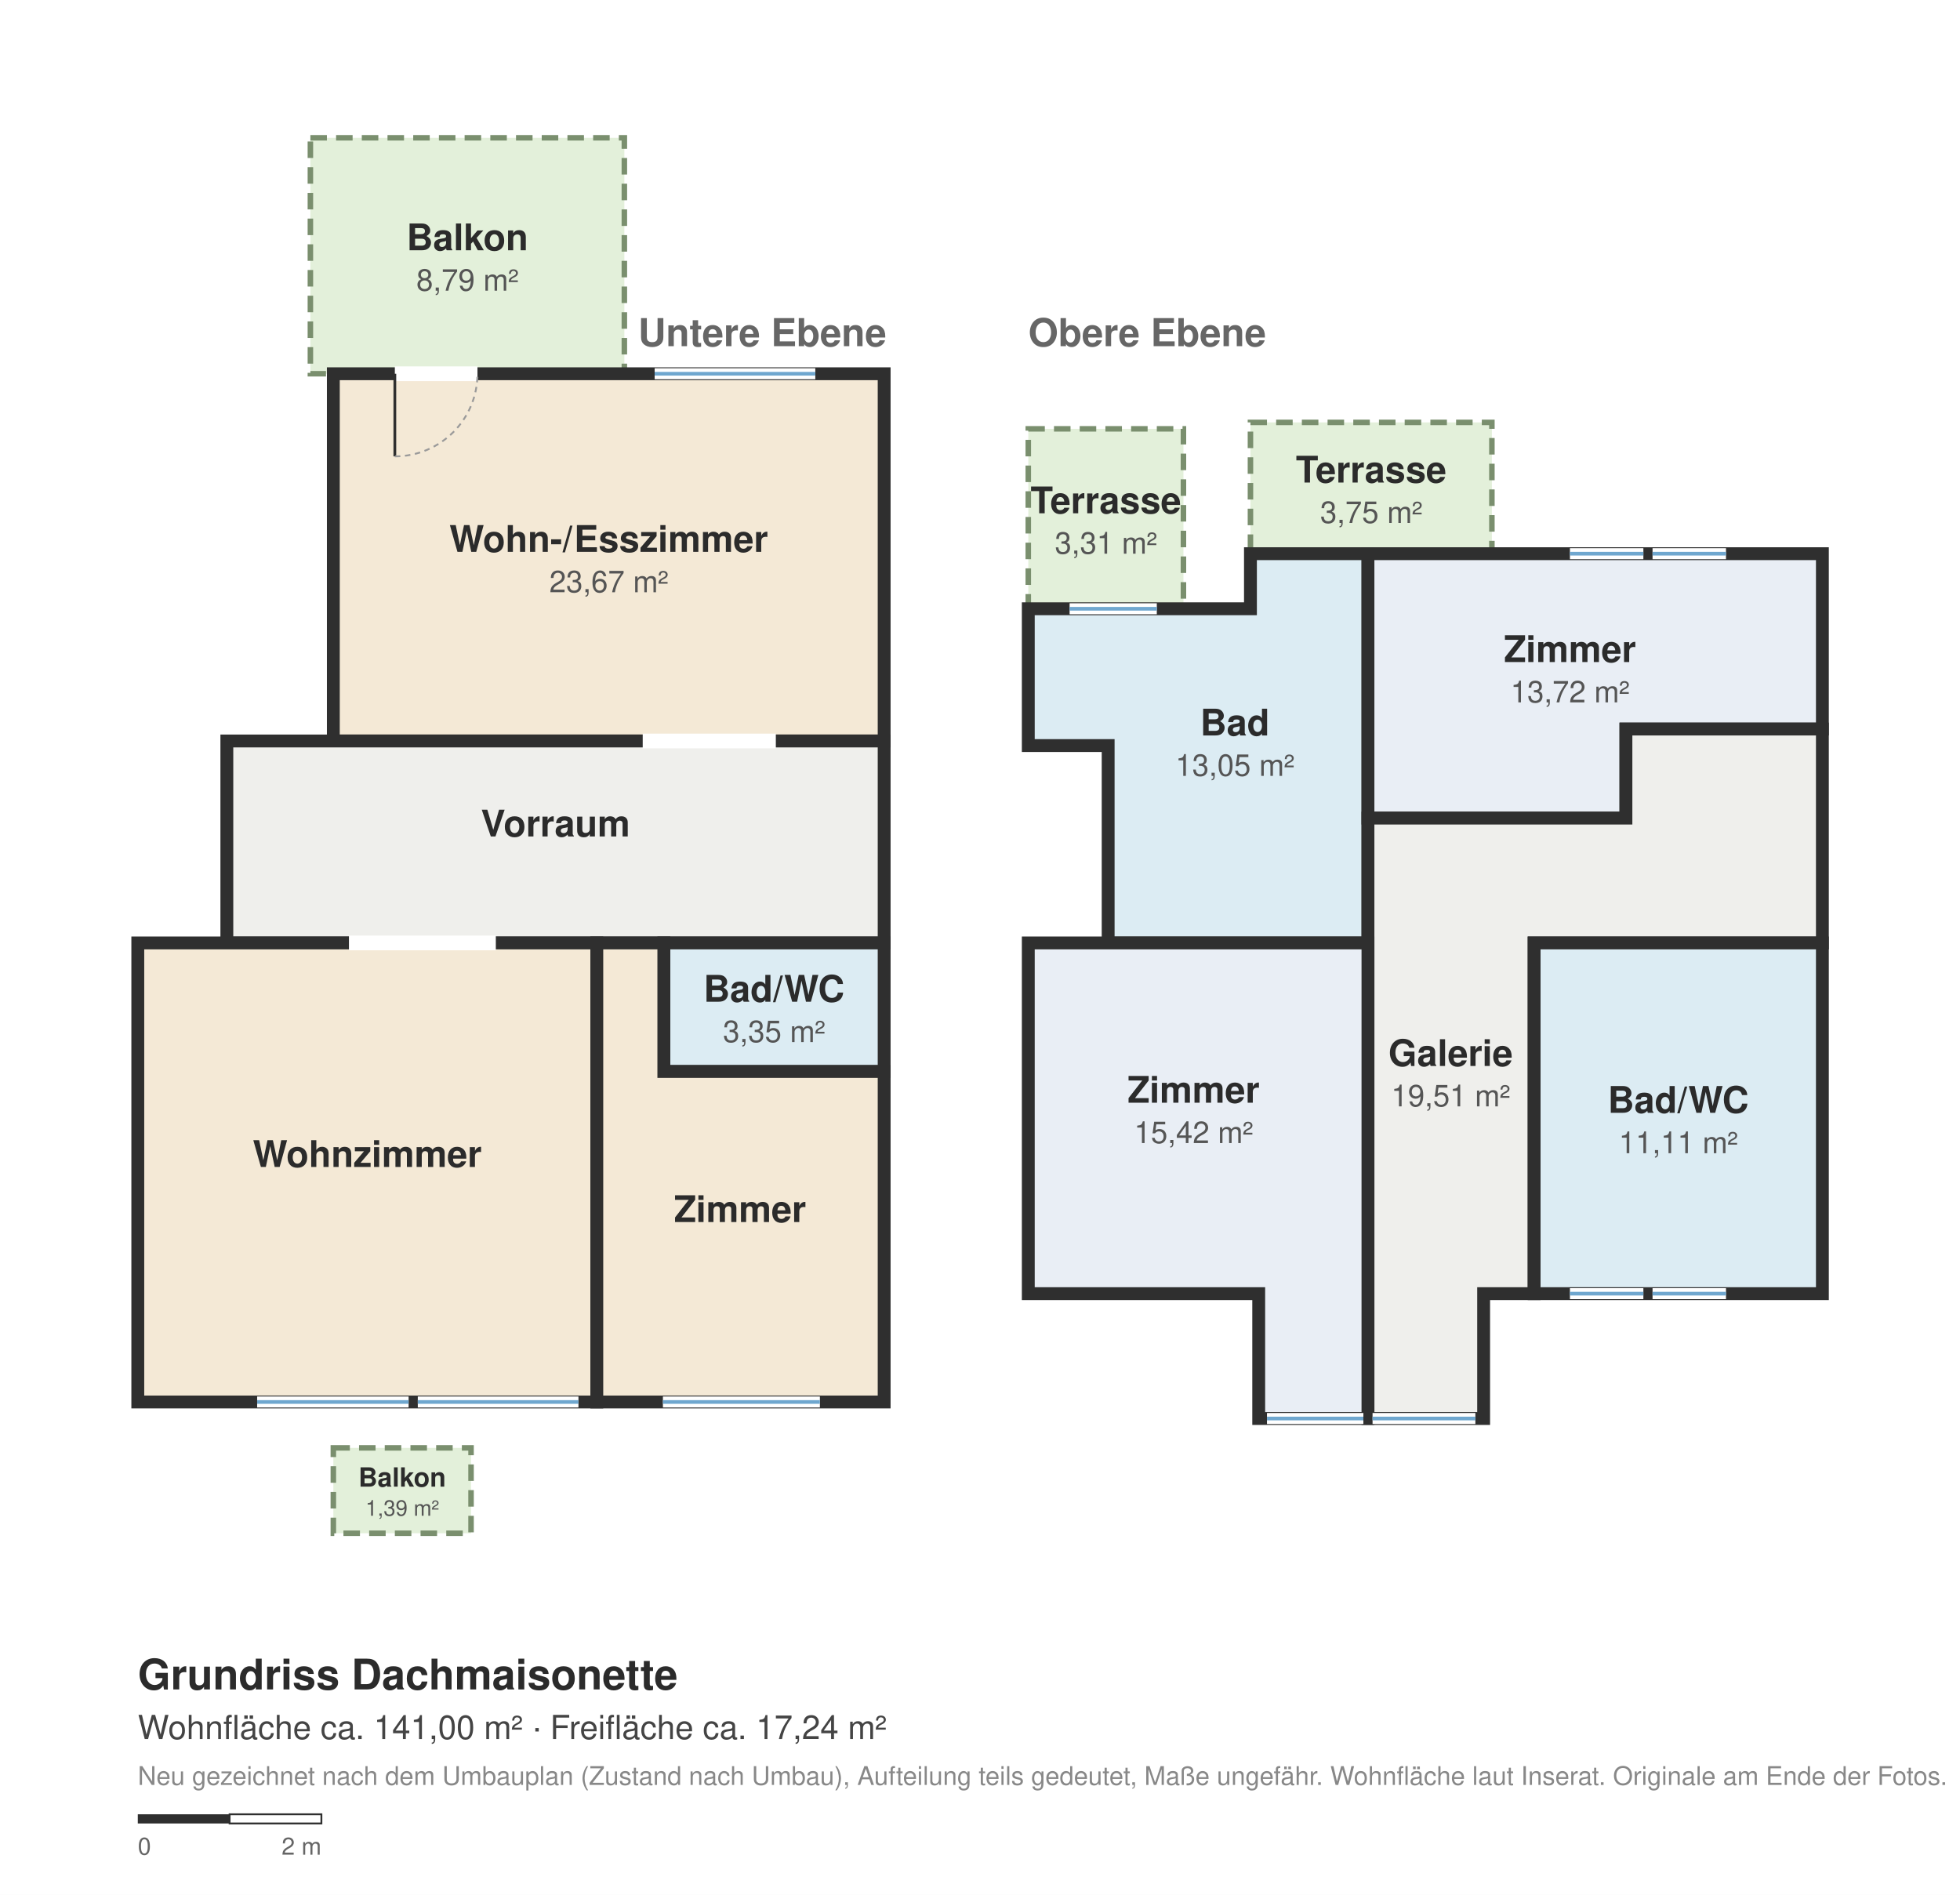
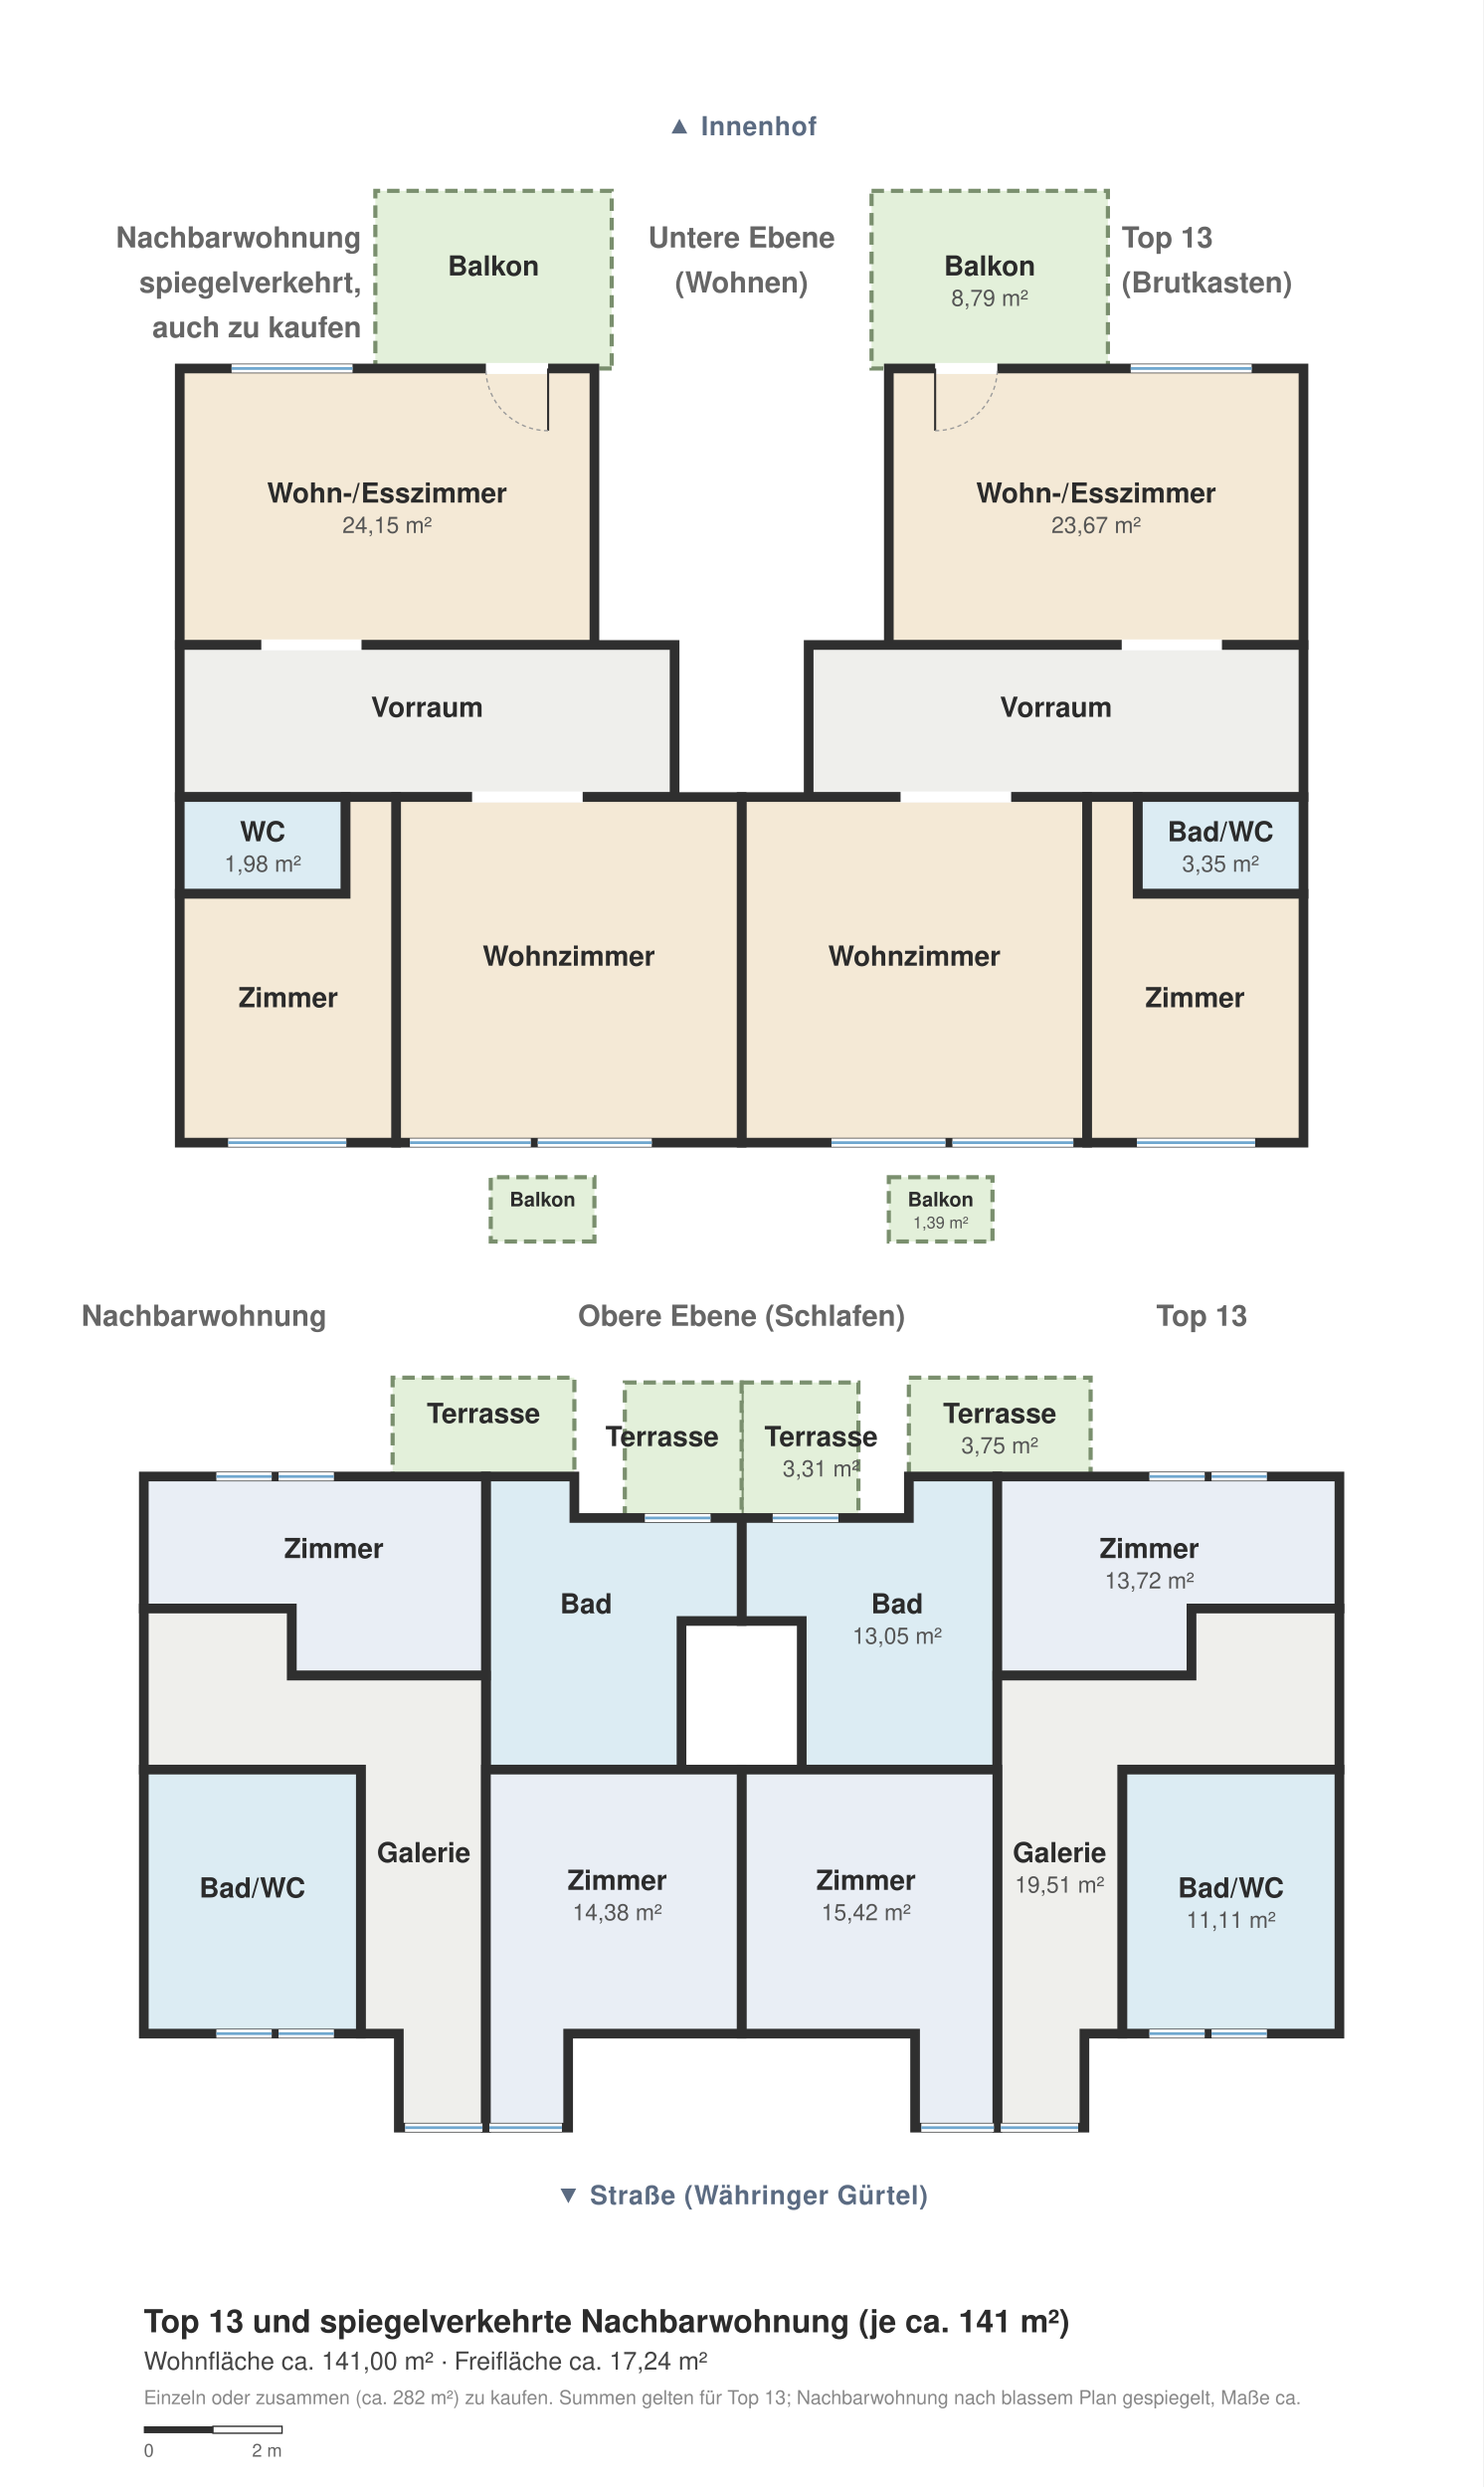
- <svg xmlns="http://www.w3.org/2000/svg" width="2135" height="2064" viewBox="0 0 2135 2064" font-family="Helvetica, Arial, sans-serif">
-   <rect width="2135" height="2064" fill="#ffffff" />
-   <polygon points="338.1,150.1 680.1,150.1 680.1,407.1 338.1,407.1" fill="#e3f0da" stroke="none" />
-   <polygon points="338.1,150.1 680.1,150.1 680.1,407.1 338.1,407.1" fill="none" stroke="#7a8f6e" stroke-width="6.0" stroke-linejoin="miter" stroke-dasharray="18 10" />
-   <polygon points="363.1,407.1 963.1,407.1 963.1,807.1 363.1,807.1" fill="#f4e9d6" stroke="none" />
-   <polygon points="363.1,407.1 963.1,407.1 963.1,807.1 363.1,807.1" fill="none" stroke="#2f2f2f" stroke-width="14.0" stroke-linejoin="miter" />
-   <polygon points="247.1,807.1 963.1,807.1 963.1,1027.1 247.1,1027.1" fill="#efefec" stroke="none" />
-   <polygon points="247.1,807.1 963.1,807.1 963.1,1027.1 247.1,1027.1" fill="none" stroke="#2f2f2f" stroke-width="14.0" stroke-linejoin="miter" />
-   <polygon points="150.1,1027.1 650.1,1027.1 650.1,1527.1 150.1,1527.1" fill="#f4e9d6" stroke="none" />
-   <polygon points="150.1,1027.1 650.1,1027.1 650.1,1527.1 150.1,1527.1" fill="none" stroke="#2f2f2f" stroke-width="14.0" stroke-linejoin="miter" />
-   <polygon points="723.1,1027.1 963.1,1027.1 963.1,1167.1 723.1,1167.1" fill="#dcecf3" stroke="none" />
-   <polygon points="723.1,1027.1 963.1,1027.1 963.1,1167.1 723.1,1167.1" fill="none" stroke="#2f2f2f" stroke-width="14.0" stroke-linejoin="miter" />
-   <polygon points="650.1,1027.1 723.1,1027.1 723.1,1167.1 963.1,1167.1 963.1,1527.1 650.1,1527.1" fill="#f4e9d6" stroke="none" />
-   <polygon points="650.1,1027.1 723.1,1027.1 723.1,1167.1 963.1,1167.1 963.1,1527.1 650.1,1527.1" fill="none" stroke="#2f2f2f" stroke-width="14.0" stroke-linejoin="miter" />
-   <polygon points="363.1,1577.1 513.1,1577.1 513.1,1670.1 363.1,1670.1" fill="#e3f0da" stroke="none" />
-   <polygon points="363.1,1577.1 513.1,1577.1 513.1,1670.1 363.1,1670.1" fill="none" stroke="#7a8f6e" stroke-width="6.0" stroke-linejoin="miter" stroke-dasharray="18 10" />
-   <polygon points="1120.1,467.1 1289.1,467.1 1289.1,663.1 1120.1,663.1" fill="#e3f0da" stroke="none" />
-   <polygon points="1120.1,467.1 1289.1,467.1 1289.1,663.1 1120.1,663.1" fill="none" stroke="#7a8f6e" stroke-width="6.0" stroke-linejoin="miter" stroke-dasharray="18 10" />
-   <polygon points="1362.1,460.1 1625.1,460.1 1625.1,603.1 1362.1,603.1" fill="#e3f0da" stroke="none" />
-   <polygon points="1362.1,460.1 1625.1,460.1 1625.1,603.1 1362.1,603.1" fill="none" stroke="#7a8f6e" stroke-width="6.0" stroke-linejoin="miter" stroke-dasharray="18 10" />
-   <polygon points="1120.1,663.1 1362.1,663.1 1362.1,603.1 1490.1,603.1 1490.1,1027.1 1207.1,1027.1 1207.1,812.1 1120.1,812.1" fill="#dcecf3" stroke="none" />
-   <polygon points="1120.1,663.1 1362.1,663.1 1362.1,603.1 1490.1,603.1 1490.1,1027.1 1207.1,1027.1 1207.1,812.1 1120.1,812.1" fill="none" stroke="#2f2f2f" stroke-width="14.0" stroke-linejoin="miter" />
-   <polygon points="1490.1,603.1 1985.1,603.1 1985.1,794.1 1771.1,794.1 1771.1,891.1 1490.1,891.1" fill="#e9eef5" stroke="none" />
-   <polygon points="1490.1,603.1 1985.1,603.1 1985.1,794.1 1771.1,794.1 1771.1,891.1 1490.1,891.1" fill="none" stroke="#2f2f2f" stroke-width="14.0" stroke-linejoin="miter" />
-   <polygon points="1490.1,891.1 1771.1,891.1 1771.1,794.1 1985.1,794.1 1985.1,1027.1 1671.1,1027.1 1671.1,1409.1 1616.1,1409.1 1616.1,1545.1 1490.1,1545.1" fill="#efefec" stroke="none" />
-   <polygon points="1490.1,891.1 1771.1,891.1 1771.1,794.1 1985.1,794.1 1985.1,1027.1 1671.1,1027.1 1671.1,1409.1 1616.1,1409.1 1616.1,1545.1 1490.1,1545.1" fill="none" stroke="#2f2f2f" stroke-width="14.0" stroke-linejoin="miter" />
-   <polygon points="1120.1,1027.1 1490.1,1027.1 1490.1,1545.1 1371.1,1545.1 1371.1,1409.1 1120.1,1409.1" fill="#e9eef5" stroke="none" />
-   <polygon points="1120.1,1027.1 1490.1,1027.1 1490.1,1545.1 1371.1,1545.1 1371.1,1409.1 1120.1,1409.1" fill="none" stroke="#2f2f2f" stroke-width="14.0" stroke-linejoin="miter" />
-   <polygon points="1671.1,1027.1 1985.1,1027.1 1985.1,1409.1 1671.1,1409.1" fill="#dcecf3" stroke="none" />
-   <polygon points="1671.1,1027.1 1985.1,1027.1 1985.1,1409.1 1671.1,1409.1" fill="none" stroke="#2f2f2f" stroke-width="14.0" stroke-linejoin="miter" />
-   <line x1="713.1" y1="407.1" x2="888.1" y2="407.1" stroke="#ffffff" stroke-width="12.0" />
-   <line x1="713.1" y1="407.1" x2="888.1" y2="407.1" stroke="#6fa7cf" stroke-width="4" />
-   <line x1="280.1" y1="1527.1" x2="445.1" y2="1527.1" stroke="#ffffff" stroke-width="12.0" />
-   <line x1="280.1" y1="1527.1" x2="445.1" y2="1527.1" stroke="#6fa7cf" stroke-width="4" />
-   <line x1="455.1" y1="1527.1" x2="630.1" y2="1527.1" stroke="#ffffff" stroke-width="12.0" />
-   <line x1="455.1" y1="1527.1" x2="630.1" y2="1527.1" stroke="#6fa7cf" stroke-width="4" />
-   <line x1="722.1" y1="1527.1" x2="893.1" y2="1527.1" stroke="#ffffff" stroke-width="12.0" />
-   <line x1="722.1" y1="1527.1" x2="893.1" y2="1527.1" stroke="#6fa7cf" stroke-width="4" />
-   <line x1="1710.1" y1="603.1" x2="1790.1" y2="603.1" stroke="#ffffff" stroke-width="12.0" />
-   <line x1="1710.1" y1="603.1" x2="1790.1" y2="603.1" stroke="#6fa7cf" stroke-width="4" />
-   <line x1="1800.1" y1="603.1" x2="1880.1" y2="603.1" stroke="#ffffff" stroke-width="12.0" />
-   <line x1="1800.1" y1="603.1" x2="1880.1" y2="603.1" stroke="#6fa7cf" stroke-width="4" />
-   <line x1="1710.1" y1="1409.1" x2="1790.1" y2="1409.1" stroke="#ffffff" stroke-width="12.0" />
-   <line x1="1710.1" y1="1409.1" x2="1790.1" y2="1409.1" stroke="#6fa7cf" stroke-width="4" />
-   <line x1="1800.1" y1="1409.1" x2="1880.1" y2="1409.1" stroke="#ffffff" stroke-width="12.0" />
-   <line x1="1800.1" y1="1409.1" x2="1880.1" y2="1409.1" stroke="#6fa7cf" stroke-width="4" />
-   <line x1="1380.1" y1="1545.1" x2="1485.1" y2="1545.1" stroke="#ffffff" stroke-width="12.0" />
-   <line x1="1380.1" y1="1545.1" x2="1485.1" y2="1545.1" stroke="#6fa7cf" stroke-width="4" />
-   <line x1="1495.1" y1="1545.1" x2="1607.1" y2="1545.1" stroke="#ffffff" stroke-width="12.0" />
-   <line x1="1495.1" y1="1545.1" x2="1607.1" y2="1545.1" stroke="#6fa7cf" stroke-width="4" />
-   <line x1="1165.1" y1="663.1" x2="1260.1" y2="663.1" stroke="#ffffff" stroke-width="12.0" />
-   <line x1="1165.1" y1="663.1" x2="1260.1" y2="663.1" stroke="#6fa7cf" stroke-width="4" />
-   <line x1="430.1" y1="407.1" x2="520.1" y2="407.1" stroke="#ffffff" stroke-width="16.0" />
-   <line x1="430.1" y1="407.1" x2="430.1" y2="497.1" stroke="#2f2f2f" stroke-width="3" />
-   <path d="M 430.1 497.1 A 90.0 90.0 0 0 0 520.1 407.1" fill="none" stroke="#9a9a9a" stroke-width="2" stroke-dasharray="6 5" />
-   <line x1="700.1" y1="807.1" x2="845.1" y2="807.1" stroke="#ffffff" stroke-width="16.0" />
-   <line x1="380.1" y1="1027.1" x2="540.1" y2="1027.1" stroke="#ffffff" stroke-width="16.0" />
-   <text x="509.1" y="272.6" font-size="40.0" font-weight="700" fill="#2b2b2b" text-anchor="middle">Balkon</text>
-   <text x="509.1" y="316.6" font-size="32.8" fill="#555" text-anchor="middle">8,79 m²</text>
-   <text x="663.1" y="601.1" font-size="40.0" font-weight="700" fill="#2b2b2b" text-anchor="middle">Wohn-/Esszimmer</text>
-   <text x="663.1" y="645.1" font-size="32.8" fill="#555" text-anchor="middle">23,67 m²</text>
-   <text x="605.1" y="911.1" font-size="40.0" font-weight="700" fill="#2b2b2b" text-anchor="middle">Vorraum</text>
-   <text x="400.1" y="1271.1" font-size="40.0" font-weight="700" fill="#2b2b2b" text-anchor="middle">Wohnzimmer</text>
-   <text x="843.1" y="1091.1" font-size="40.0" font-weight="700" fill="#2b2b2b" text-anchor="middle">Bad/WC</text>
-   <text x="843.1" y="1135.1" font-size="32.8" fill="#555" text-anchor="middle">3,35 m²</text>
-   <text x="806.1" y="1331.1" font-size="40.0" font-weight="700" fill="#2b2b2b" text-anchor="middle">Zimmer</text>
-   <text x="438.1" y="1619.3" font-size="28.8" font-weight="700" fill="#2b2b2b" text-anchor="middle">Balkon</text>
-   <text x="438.1" y="1651.0" font-size="23.6" fill="#555" text-anchor="middle">1,39 m²</text>
-   <text x="1204.6" y="559.1" font-size="40.0" font-weight="700" fill="#2b2b2b" text-anchor="middle">Terrasse</text>
-   <text x="1204.6" y="603.1" font-size="32.8" fill="#555" text-anchor="middle">3,31 m²</text>
-   <text x="1493.6" y="525.6" font-size="40.0" font-weight="700" fill="#2b2b2b" text-anchor="middle">Terrasse</text>
-   <text x="1493.6" y="569.6" font-size="32.8" fill="#555" text-anchor="middle">3,75 m²</text>
-   <text x="1345.1" y="801.1" font-size="40.0" font-weight="700" fill="#2b2b2b" text-anchor="middle">Bad</text>
-   <text x="1345.1" y="845.1" font-size="32.8" fill="#555" text-anchor="middle">13,05 m²</text>
-   <text x="1710.1" y="721.1" font-size="40.0" font-weight="700" fill="#2b2b2b" text-anchor="middle">Zimmer</text>
-   <text x="1710.1" y="765.1" font-size="32.8" fill="#555" text-anchor="middle">13,72 m²</text>
-   <text x="1580.1" y="1161.1" font-size="40.0" font-weight="700" fill="#2b2b2b" text-anchor="middle">Galerie</text>
-   <text x="1580.1" y="1205.1" font-size="32.8" fill="#555" text-anchor="middle">19,51 m²</text>
-   <text x="1300.1" y="1201.1" font-size="40.0" font-weight="700" fill="#2b2b2b" text-anchor="middle">Zimmer</text>
-   <text x="1300.1" y="1245.1" font-size="32.8" fill="#555" text-anchor="middle">15,42 m²</text>
-   <text x="1828.1" y="1212.1" font-size="40.0" font-weight="700" fill="#2b2b2b" text-anchor="middle">Bad/WC</text>
-   <text x="1828.1" y="1256.1" font-size="32.8" fill="#555" text-anchor="middle">11,11 m²</text>
-   <text x="695.1" y="377.1" font-size="42.0" font-weight="700" fill="#666" text-anchor="start">Untere Ebene</text>
-   <text x="1120.1" y="377.1" font-size="42.0" font-weight="700" fill="#666" text-anchor="start">Obere Ebene</text>
-   <text x="150.1" y="1840.2" font-size="46.0" font-weight="700" fill="#2b2b2b">Grundriss Dachmaisonette</text>
-   <text x="150.1" y="1894.2" font-size="36.0" fill="#444">Wohnfläche ca. 141,00 m² · Freifläche ca. 17,24 m²</text>
-   <text x="150.1" y="1944.2" font-size="28.0" fill="#888">Neu gezeichnet nach dem Umbauplan (Zustand nach Umbau), Aufteilung teils gedeutet, Maße ungefähr. Wohnfläche laut Inserat. Originale am Ende der Fotos.</text>
-   <rect x="150.1" y="1976.2" width="100.0" height="10" fill="#2f2f2f" />
-   <rect x="250.1" y="1976.2" width="100.0" height="10" fill="#ffffff" stroke="#2f2f2f" stroke-width="2" />
-   <text x="150.1" y="2020.2" font-size="26.0" fill="#666">0</text>
-   <text x="350.1" y="2020.2" font-size="26.0" fill="#666" text-anchor="end">2 m</text>
+ <svg xmlns="http://www.w3.org/2000/svg" width="2146" height="3598" viewBox="0 0 2146 3598" font-family="Helvetica, Arial, sans-serif">
+   <rect width="2146" height="3598" fill="#ffffff" />
+   <polygon points="1261.1,276.1 1603.1,276.1 1603.1,533.1 1261.1,533.1" fill="#e3f0da" stroke="none" />
+   <polygon points="1261.1,276.1 1603.1,276.1 1603.1,533.1 1261.1,533.1" fill="none" stroke="#7a8f6e" stroke-width="6.0" stroke-linejoin="miter" stroke-dasharray="18 10" />
+   <polygon points="1286.1,533.1 1886.1,533.1 1886.1,933.1 1286.1,933.1" fill="#f4e9d6" stroke="none" />
+   <polygon points="1286.1,533.1 1886.1,533.1 1886.1,933.1 1286.1,933.1" fill="none" stroke="#2f2f2f" stroke-width="14.0" stroke-linejoin="miter" />
+   <polygon points="1170.1,933.1 1886.1,933.1 1886.1,1153.1 1170.1,1153.1" fill="#efefec" stroke="none" />
+   <polygon points="1170.1,933.1 1886.1,933.1 1886.1,1153.1 1170.1,1153.1" fill="none" stroke="#2f2f2f" stroke-width="14.0" stroke-linejoin="miter" />
+   <polygon points="1073.1,1153.1 1573.1,1153.1 1573.1,1653.1 1073.1,1653.1" fill="#f4e9d6" stroke="none" />
+   <polygon points="1073.1,1153.1 1573.1,1153.1 1573.1,1653.1 1073.1,1653.1" fill="none" stroke="#2f2f2f" stroke-width="14.0" stroke-linejoin="miter" />
+   <polygon points="1646.1,1153.1 1886.1,1153.1 1886.1,1293.1 1646.1,1293.1" fill="#dcecf3" stroke="none" />
+   <polygon points="1646.1,1153.1 1886.1,1153.1 1886.1,1293.1 1646.1,1293.1" fill="none" stroke="#2f2f2f" stroke-width="14.0" stroke-linejoin="miter" />
+   <polygon points="1573.1,1153.1 1646.1,1153.1 1646.1,1293.1 1886.1,1293.1 1886.1,1653.1 1573.1,1653.1" fill="#f4e9d6" stroke="none" />
+   <polygon points="1573.1,1153.1 1646.1,1153.1 1646.1,1293.1 1886.1,1293.1 1886.1,1653.1 1573.1,1653.1" fill="none" stroke="#2f2f2f" stroke-width="14.0" stroke-linejoin="miter" />
+   <polygon points="1286.1,1703.1 1436.1,1703.1 1436.1,1796.1 1286.1,1796.1" fill="#e3f0da" stroke="none" />
+   <polygon points="1286.1,1703.1 1436.1,1703.1 1436.1,1796.1 1286.1,1796.1" fill="none" stroke="#7a8f6e" stroke-width="6.0" stroke-linejoin="miter" stroke-dasharray="18 10" />
+   <polygon points="1073.1,2000.1 1242.1,2000.1 1242.1,2196.1 1073.1,2196.1" fill="#e3f0da" stroke="none" />
+   <polygon points="1073.1,2000.1 1242.1,2000.1 1242.1,2196.1 1073.1,2196.1" fill="none" stroke="#7a8f6e" stroke-width="6.0" stroke-linejoin="miter" stroke-dasharray="18 10" />
+   <polygon points="1315.1,1993.1 1578.1,1993.1 1578.1,2136.1 1315.1,2136.1" fill="#e3f0da" stroke="none" />
+   <polygon points="1315.1,1993.1 1578.1,1993.1 1578.1,2136.1 1315.1,2136.1" fill="none" stroke="#7a8f6e" stroke-width="6.0" stroke-linejoin="miter" stroke-dasharray="18 10" />
+   <polygon points="1073.1,2196.1 1315.1,2196.1 1315.1,2136.1 1443.1,2136.1 1443.1,2560.1 1160.1,2560.1 1160.1,2345.1 1073.1,2345.1" fill="#dcecf3" stroke="none" />
+   <polygon points="1073.1,2196.1 1315.1,2196.1 1315.1,2136.1 1443.1,2136.1 1443.1,2560.1 1160.1,2560.1 1160.1,2345.1 1073.1,2345.1" fill="none" stroke="#2f2f2f" stroke-width="14.0" stroke-linejoin="miter" />
+   <polygon points="1443.1,2136.1 1938.1,2136.1 1938.1,2327.1 1724.1,2327.1 1724.1,2424.1 1443.1,2424.1" fill="#e9eef5" stroke="none" />
+   <polygon points="1443.1,2136.1 1938.1,2136.1 1938.1,2327.1 1724.1,2327.1 1724.1,2424.1 1443.1,2424.1" fill="none" stroke="#2f2f2f" stroke-width="14.0" stroke-linejoin="miter" />
+   <polygon points="1443.1,2424.1 1724.1,2424.1 1724.1,2327.1 1938.1,2327.1 1938.1,2560.1 1624.1,2560.1 1624.1,2942.1 1569.1,2942.1 1569.1,3078.1 1443.1,3078.1" fill="#efefec" stroke="none" />
+   <polygon points="1443.1,2424.1 1724.1,2424.1 1724.1,2327.1 1938.1,2327.1 1938.1,2560.1 1624.1,2560.1 1624.1,2942.1 1569.1,2942.1 1569.1,3078.1 1443.1,3078.1" fill="none" stroke="#2f2f2f" stroke-width="14.0" stroke-linejoin="miter" />
+   <polygon points="1073.1,2560.1 1443.1,2560.1 1443.1,3078.1 1324.1,3078.1 1324.1,2942.1 1073.1,2942.1" fill="#e9eef5" stroke="none" />
+   <polygon points="1073.1,2560.1 1443.1,2560.1 1443.1,3078.1 1324.1,3078.1 1324.1,2942.1 1073.1,2942.1" fill="none" stroke="#2f2f2f" stroke-width="14.0" stroke-linejoin="miter" />
+   <polygon points="1624.1,2560.1 1938.1,2560.1 1938.1,2942.1 1624.1,2942.1" fill="#dcecf3" stroke="none" />
+   <polygon points="1624.1,2560.1 1938.1,2560.1 1938.1,2942.1 1624.1,2942.1" fill="none" stroke="#2f2f2f" stroke-width="14.0" stroke-linejoin="miter" />
+   <polygon points="885.1,533.1 543.1,533.1 543.1,276.1 885.1,276.1" fill="#e3f0da" stroke="none" />
+   <polygon points="885.1,533.1 543.1,533.1 543.1,276.1 885.1,276.1" fill="none" stroke="#7a8f6e" stroke-width="6.0" stroke-linejoin="miter" stroke-dasharray="18 10" />
+   <polygon points="860.1,933.1 260.1,933.1 260.1,533.1 860.1,533.1" fill="#f4e9d6" stroke="none" />
+   <polygon points="860.1,933.1 260.1,933.1 260.1,533.1 860.1,533.1" fill="none" stroke="#2f2f2f" stroke-width="14.0" stroke-linejoin="miter" />
+   <polygon points="976.1,1153.1 260.1,1153.1 260.1,933.1 976.1,933.1" fill="#efefec" stroke="none" />
+   <polygon points="976.1,1153.1 260.1,1153.1 260.1,933.1 976.1,933.1" fill="none" stroke="#2f2f2f" stroke-width="14.0" stroke-linejoin="miter" />
+   <polygon points="1073.1,1653.1 573.1,1653.1 573.1,1153.1 1073.1,1153.1" fill="#f4e9d6" stroke="none" />
+   <polygon points="1073.1,1653.1 573.1,1653.1 573.1,1153.1 1073.1,1153.1" fill="none" stroke="#2f2f2f" stroke-width="14.0" stroke-linejoin="miter" />
+   <polygon points="500.1,1293.1 260.1,1293.1 260.1,1153.1 500.1,1153.1" fill="#dcecf3" stroke="none" />
+   <polygon points="500.1,1293.1 260.1,1293.1 260.1,1153.1 500.1,1153.1" fill="none" stroke="#2f2f2f" stroke-width="14.0" stroke-linejoin="miter" />
+   <polygon points="573.1,1653.1 260.1,1653.1 260.1,1293.1 500.1,1293.1 500.1,1153.1 573.1,1153.1" fill="#f4e9d6" stroke="none" />
+   <polygon points="573.1,1653.1 260.1,1653.1 260.1,1293.1 500.1,1293.1 500.1,1153.1 573.1,1153.1" fill="none" stroke="#2f2f2f" stroke-width="14.0" stroke-linejoin="miter" />
+   <polygon points="860.1,1796.1 710.1,1796.1 710.1,1703.1 860.1,1703.1" fill="#e3f0da" stroke="none" />
+   <polygon points="860.1,1796.1 710.1,1796.1 710.1,1703.1 860.1,1703.1" fill="none" stroke="#7a8f6e" stroke-width="6.0" stroke-linejoin="miter" stroke-dasharray="18 10" />
+   <polygon points="1073.1,2196.1 904.1,2196.1 904.1,2000.1 1073.1,2000.1" fill="#e3f0da" stroke="none" />
+   <polygon points="1073.1,2196.1 904.1,2196.1 904.1,2000.1 1073.1,2000.1" fill="none" stroke="#7a8f6e" stroke-width="6.0" stroke-linejoin="miter" stroke-dasharray="18 10" />
+   <polygon points="831.1,2136.1 568.1,2136.1 568.1,1993.1 831.1,1993.1" fill="#e3f0da" stroke="none" />
+   <polygon points="831.1,2136.1 568.1,2136.1 568.1,1993.1 831.1,1993.1" fill="none" stroke="#7a8f6e" stroke-width="6.0" stroke-linejoin="miter" stroke-dasharray="18 10" />
+   <polygon points="1073.1,2345.1 986.1,2345.1 986.1,2560.1 703.1,2560.1 703.1,2136.1 831.1,2136.1 831.1,2196.1 1073.1,2196.1" fill="#dcecf3" stroke="none" />
+   <polygon points="1073.1,2345.1 986.1,2345.1 986.1,2560.1 703.1,2560.1 703.1,2136.1 831.1,2136.1 831.1,2196.1 1073.1,2196.1" fill="none" stroke="#2f2f2f" stroke-width="14.0" stroke-linejoin="miter" />
+   <polygon points="703.1,2424.1 422.1,2424.1 422.1,2327.1 208.1,2327.1 208.1,2136.1 703.1,2136.1" fill="#e9eef5" stroke="none" />
+   <polygon points="703.1,2424.1 422.1,2424.1 422.1,2327.1 208.1,2327.1 208.1,2136.1 703.1,2136.1" fill="none" stroke="#2f2f2f" stroke-width="14.0" stroke-linejoin="miter" />
+   <polygon points="703.1,3078.1 577.1,3078.1 577.1,2942.1 522.1,2942.1 522.1,2560.1 208.1,2560.1 208.1,2327.1 422.1,2327.1 422.1,2424.1 703.1,2424.1" fill="#efefec" stroke="none" />
+   <polygon points="703.1,3078.1 577.1,3078.1 577.1,2942.1 522.1,2942.1 522.1,2560.1 208.1,2560.1 208.1,2327.1 422.1,2327.1 422.1,2424.1 703.1,2424.1" fill="none" stroke="#2f2f2f" stroke-width="14.0" stroke-linejoin="miter" />
+   <polygon points="1073.1,2942.1 822.1,2942.1 822.1,3078.1 703.1,3078.1 703.1,2560.1 1073.1,2560.1" fill="#e9eef5" stroke="none" />
+   <polygon points="1073.1,2942.1 822.1,2942.1 822.1,3078.1 703.1,3078.1 703.1,2560.1 1073.1,2560.1" fill="none" stroke="#2f2f2f" stroke-width="14.0" stroke-linejoin="miter" />
+   <polygon points="522.1,2942.1 208.1,2942.1 208.1,2560.1 522.1,2560.1" fill="#dcecf3" stroke="none" />
+   <polygon points="522.1,2942.1 208.1,2942.1 208.1,2560.1 522.1,2560.1" fill="none" stroke="#2f2f2f" stroke-width="14.0" stroke-linejoin="miter" />
+   <line x1="1636.1" y1="533.1" x2="1811.1" y2="533.1" stroke="#ffffff" stroke-width="12.0" />
+   <line x1="1636.1" y1="533.1" x2="1811.1" y2="533.1" stroke="#6fa7cf" stroke-width="4" />
+   <line x1="1203.1" y1="1653.1" x2="1368.1" y2="1653.1" stroke="#ffffff" stroke-width="12.0" />
+   <line x1="1203.1" y1="1653.1" x2="1368.1" y2="1653.1" stroke="#6fa7cf" stroke-width="4" />
+   <line x1="1378.1" y1="1653.1" x2="1553.1" y2="1653.1" stroke="#ffffff" stroke-width="12.0" />
+   <line x1="1378.1" y1="1653.1" x2="1553.1" y2="1653.1" stroke="#6fa7cf" stroke-width="4" />
+   <line x1="1645.1" y1="1653.1" x2="1816.1" y2="1653.1" stroke="#ffffff" stroke-width="12.0" />
+   <line x1="1645.1" y1="1653.1" x2="1816.1" y2="1653.1" stroke="#6fa7cf" stroke-width="4" />
+   <line x1="1663.1" y1="2136.1" x2="1743.1" y2="2136.1" stroke="#ffffff" stroke-width="12.0" />
+   <line x1="1663.1" y1="2136.1" x2="1743.1" y2="2136.1" stroke="#6fa7cf" stroke-width="4" />
+   <line x1="1753.1" y1="2136.1" x2="1833.1" y2="2136.1" stroke="#ffffff" stroke-width="12.0" />
+   <line x1="1753.1" y1="2136.1" x2="1833.1" y2="2136.1" stroke="#6fa7cf" stroke-width="4" />
+   <line x1="1663.1" y1="2942.1" x2="1743.1" y2="2942.1" stroke="#ffffff" stroke-width="12.0" />
+   <line x1="1663.1" y1="2942.1" x2="1743.1" y2="2942.1" stroke="#6fa7cf" stroke-width="4" />
+   <line x1="1753.1" y1="2942.1" x2="1833.1" y2="2942.1" stroke="#ffffff" stroke-width="12.0" />
+   <line x1="1753.1" y1="2942.1" x2="1833.1" y2="2942.1" stroke="#6fa7cf" stroke-width="4" />
+   <line x1="1333.1" y1="3078.1" x2="1438.1" y2="3078.1" stroke="#ffffff" stroke-width="12.0" />
+   <line x1="1333.1" y1="3078.1" x2="1438.1" y2="3078.1" stroke="#6fa7cf" stroke-width="4" />
+   <line x1="1448.1" y1="3078.1" x2="1560.1" y2="3078.1" stroke="#ffffff" stroke-width="12.0" />
+   <line x1="1448.1" y1="3078.1" x2="1560.1" y2="3078.1" stroke="#6fa7cf" stroke-width="4" />
+   <line x1="1118.1" y1="2196.1" x2="1213.1" y2="2196.1" stroke="#ffffff" stroke-width="12.0" />
+   <line x1="1118.1" y1="2196.1" x2="1213.1" y2="2196.1" stroke="#6fa7cf" stroke-width="4" />
+   <line x1="510.1" y1="533.1" x2="335.1" y2="533.1" stroke="#ffffff" stroke-width="12.0" />
+   <line x1="510.1" y1="533.1" x2="335.1" y2="533.1" stroke="#6fa7cf" stroke-width="4" />
+   <line x1="943.1" y1="1653.1" x2="778.1" y2="1653.1" stroke="#ffffff" stroke-width="12.0" />
+   <line x1="943.1" y1="1653.1" x2="778.1" y2="1653.1" stroke="#6fa7cf" stroke-width="4" />
+   <line x1="768.1" y1="1653.1" x2="593.1" y2="1653.1" stroke="#ffffff" stroke-width="12.0" />
+   <line x1="768.1" y1="1653.1" x2="593.1" y2="1653.1" stroke="#6fa7cf" stroke-width="4" />
+   <line x1="501.1" y1="1653.1" x2="330.1" y2="1653.1" stroke="#ffffff" stroke-width="12.0" />
+   <line x1="501.1" y1="1653.1" x2="330.1" y2="1653.1" stroke="#6fa7cf" stroke-width="4" />
+   <line x1="483.1" y1="2136.1" x2="403.1" y2="2136.1" stroke="#ffffff" stroke-width="12.0" />
+   <line x1="483.1" y1="2136.1" x2="403.1" y2="2136.1" stroke="#6fa7cf" stroke-width="4" />
+   <line x1="393.1" y1="2136.1" x2="313.1" y2="2136.1" stroke="#ffffff" stroke-width="12.0" />
+   <line x1="393.1" y1="2136.1" x2="313.1" y2="2136.1" stroke="#6fa7cf" stroke-width="4" />
+   <line x1="483.1" y1="2942.1" x2="403.1" y2="2942.1" stroke="#ffffff" stroke-width="12.0" />
+   <line x1="483.1" y1="2942.1" x2="403.1" y2="2942.1" stroke="#6fa7cf" stroke-width="4" />
+   <line x1="393.1" y1="2942.1" x2="313.1" y2="2942.1" stroke="#ffffff" stroke-width="12.0" />
+   <line x1="393.1" y1="2942.1" x2="313.1" y2="2942.1" stroke="#6fa7cf" stroke-width="4" />
+   <line x1="813.1" y1="3078.1" x2="708.1" y2="3078.1" stroke="#ffffff" stroke-width="12.0" />
+   <line x1="813.1" y1="3078.1" x2="708.1" y2="3078.1" stroke="#6fa7cf" stroke-width="4" />
+   <line x1="698.1" y1="3078.1" x2="586.1" y2="3078.1" stroke="#ffffff" stroke-width="12.0" />
+   <line x1="698.1" y1="3078.1" x2="586.1" y2="3078.1" stroke="#6fa7cf" stroke-width="4" />
+   <line x1="1028.1" y1="2196.1" x2="933.1" y2="2196.1" stroke="#ffffff" stroke-width="12.0" />
+   <line x1="1028.1" y1="2196.1" x2="933.1" y2="2196.1" stroke="#6fa7cf" stroke-width="4" />
+   <line x1="1353.1" y1="533.1" x2="1443.1" y2="533.1" stroke="#ffffff" stroke-width="16.0" />
+   <line x1="1353.1" y1="533.1" x2="1353.1" y2="623.1" stroke="#2f2f2f" stroke-width="3" />
+   <path d="M 1353.1 623.1 A 90.0 90.0 0 0 0 1443.1 533.1" fill="none" stroke="#9a9a9a" stroke-width="2" stroke-dasharray="6 5" />
+   <line x1="1623.1" y1="933.1" x2="1768.1" y2="933.1" stroke="#ffffff" stroke-width="16.0" />
+   <line x1="1303.1" y1="1153.1" x2="1463.1" y2="1153.1" stroke="#ffffff" stroke-width="16.0" />
+   <line x1="793.1" y1="533.1" x2="703.1" y2="533.1" stroke="#ffffff" stroke-width="16.0" />
+   <line x1="793.1" y1="533.1" x2="793.1" y2="623.1" stroke="#2f2f2f" stroke-width="3" />
+   <path d="M 793.1 623.1 A 90.0 90.0 0 0 1 703.1 533.1" fill="none" stroke="#9a9a9a" stroke-width="2" stroke-dasharray="6 5" />
+   <line x1="523.1" y1="933.1" x2="378.1" y2="933.1" stroke="#ffffff" stroke-width="16.0" />
+   <line x1="843.1" y1="1153.1" x2="683.1" y2="1153.1" stroke="#ffffff" stroke-width="16.0" />
+   <text x="1432.1" y="398.6" font-size="40.0" font-weight="700" fill="#2b2b2b" text-anchor="middle">Balkon</text>
+   <text x="1432.1" y="442.6" font-size="32.8" fill="#555" text-anchor="middle">8,79 m²</text>
+   <text x="1586.1" y="727.1" font-size="40.0" font-weight="700" fill="#2b2b2b" text-anchor="middle">Wohn-/Esszimmer</text>
+   <text x="1586.1" y="771.1" font-size="32.8" fill="#555" text-anchor="middle">23,67 m²</text>
+   <text x="1528.1" y="1037.1" font-size="40.0" font-weight="700" fill="#2b2b2b" text-anchor="middle">Vorraum</text>
+   <text x="1323.1" y="1397.1" font-size="40.0" font-weight="700" fill="#2b2b2b" text-anchor="middle">Wohnzimmer</text>
+   <text x="1766.1" y="1217.1" font-size="40.0" font-weight="700" fill="#2b2b2b" text-anchor="middle">Bad/WC</text>
+   <text x="1766.1" y="1261.1" font-size="32.8" fill="#555" text-anchor="middle">3,35 m²</text>
+   <text x="1729.1" y="1457.1" font-size="40.0" font-weight="700" fill="#2b2b2b" text-anchor="middle">Zimmer</text>
+   <text x="1361.1" y="1745.3" font-size="28.8" font-weight="700" fill="#2b2b2b" text-anchor="middle">Balkon</text>
+   <text x="1361.1" y="1777.0" font-size="23.6" fill="#555" text-anchor="middle">1,39 m²</text>
+   <text x="1188.1" y="2092.1" font-size="40.0" font-weight="700" fill="#2b2b2b" text-anchor="middle">Terrasse</text>
+   <text x="1188.1" y="2136.1" font-size="32.8" fill="#555" text-anchor="middle">3,31 m²</text>
+   <text x="1446.6" y="2058.6" font-size="40.0" font-weight="700" fill="#2b2b2b" text-anchor="middle">Terrasse</text>
+   <text x="1446.6" y="2102.6" font-size="32.8" fill="#555" text-anchor="middle">3,75 m²</text>
+   <text x="1298.1" y="2334.1" font-size="40.0" font-weight="700" fill="#2b2b2b" text-anchor="middle">Bad</text>
+   <text x="1298.1" y="2378.1" font-size="32.8" fill="#555" text-anchor="middle">13,05 m²</text>
+   <text x="1663.1" y="2254.1" font-size="40.0" font-weight="700" fill="#2b2b2b" text-anchor="middle">Zimmer</text>
+   <text x="1663.1" y="2298.1" font-size="32.8" fill="#555" text-anchor="middle">13,72 m²</text>
+   <text x="1533.1" y="2694.1" font-size="40.0" font-weight="700" fill="#2b2b2b" text-anchor="middle">Galerie</text>
+   <text x="1533.1" y="2738.1" font-size="32.8" fill="#555" text-anchor="middle">19,51 m²</text>
+   <text x="1253.1" y="2734.1" font-size="40.0" font-weight="700" fill="#2b2b2b" text-anchor="middle">Zimmer</text>
+   <text x="1253.1" y="2778.1" font-size="32.8" fill="#555" text-anchor="middle">15,42 m²</text>
+   <text x="1781.1" y="2745.1" font-size="40.0" font-weight="700" fill="#2b2b2b" text-anchor="middle">Bad/WC</text>
+   <text x="1781.1" y="2789.1" font-size="32.8" fill="#555" text-anchor="middle">11,11 m²</text>
+   <text x="714.1" y="398.6" font-size="40.0" font-weight="700" fill="#2b2b2b" text-anchor="middle">Balkon</text>
+   <text x="560.1" y="727.1" font-size="40.0" font-weight="700" fill="#2b2b2b" text-anchor="middle">Wohn-/Esszimmer</text>
+   <text x="560.1" y="771.1" font-size="32.8" fill="#555" text-anchor="middle">24,15 m²</text>
+   <text x="618.1" y="1037.1" font-size="40.0" font-weight="700" fill="#2b2b2b" text-anchor="middle">Vorraum</text>
+   <text x="823.1" y="1397.1" font-size="40.0" font-weight="700" fill="#2b2b2b" text-anchor="middle">Wohnzimmer</text>
+   <text x="380.1" y="1217.1" font-size="40.0" font-weight="700" fill="#2b2b2b" text-anchor="middle">WC</text>
+   <text x="380.1" y="1261.1" font-size="32.8" fill="#555" text-anchor="middle">1,98 m²</text>
+   <text x="417.1" y="1457.1" font-size="40.0" font-weight="700" fill="#2b2b2b" text-anchor="middle">Zimmer</text>
+   <text x="785.1" y="1745.3" font-size="28.8" font-weight="700" fill="#2b2b2b" text-anchor="middle">Balkon</text>
+   <text x="958.1" y="2092.1" font-size="40.0" font-weight="700" fill="#2b2b2b" text-anchor="middle">Terrasse</text>
+   <text x="699.6" y="2058.6" font-size="40.0" font-weight="700" fill="#2b2b2b" text-anchor="middle">Terrasse</text>
+   <text x="848.1" y="2334.1" font-size="40.0" font-weight="700" fill="#2b2b2b" text-anchor="middle">Bad</text>
+   <text x="483.1" y="2254.1" font-size="40.0" font-weight="700" fill="#2b2b2b" text-anchor="middle">Zimmer</text>
+   <text x="613.1" y="2694.1" font-size="40.0" font-weight="700" fill="#2b2b2b" text-anchor="middle">Galerie</text>
+   <text x="893.1" y="2734.1" font-size="40.0" font-weight="700" fill="#2b2b2b" text-anchor="middle">Zimmer</text>
+   <text x="893.1" y="2778.1" font-size="32.8" fill="#555" text-anchor="middle">14,38 m²</text>
+   <text x="365.1" y="2745.1" font-size="40.0" font-weight="700" fill="#2b2b2b" text-anchor="middle">Bad/WC</text>
+   <text x="1073.1" y="358.1" font-size="42.0" font-weight="700" fill="#666" text-anchor="middle">Untere Ebene</text>
+   <text x="1073.1" y="423.1" font-size="42.0" font-weight="700" fill="#666" text-anchor="middle">(Wohnen)</text>
+   <text x="1623.1" y="358.1" font-size="42.0" font-weight="700" fill="#666" text-anchor="start">Top 13</text>
+   <text x="1623.1" y="423.1" font-size="42.0" font-weight="700" fill="#666" text-anchor="start">(Brutkasten)</text>
+   <text x="523.1" y="358.1" font-size="42.0" font-weight="700" fill="#666" text-anchor="end">Nachbarwohnung</text>
+   <text x="523.1" y="423.1" font-size="42.0" font-weight="700" fill="#666" text-anchor="end">spiegelverkehrt,</text>
+   <text x="523.1" y="488.1" font-size="42.0" font-weight="700" fill="#666" text-anchor="end">auch zu kaufen</text>
+   <text x="1073.1" y="1918.1" font-size="42.0" font-weight="700" fill="#666" text-anchor="middle">Obere Ebene (Schlafen)</text>
+   <text x="1673.1" y="1918.1" font-size="42.0" font-weight="700" fill="#666" text-anchor="start">Top 13</text>
+   <text x="473.1" y="1918.1" font-size="42.0" font-weight="700" fill="#666" text-anchor="end">Nachbarwohnung</text>
+   <text x="1073.1" y="195.7" font-size="38.0" font-weight="700" fill="#5b6b82" letter-spacing="1" text-anchor="middle">▲ Innenhof</text>
+   <text x="1073.1" y="3189.0" font-size="38.0" font-weight="700" fill="#5b6b82" letter-spacing="1" text-anchor="middle">▼ Straße (Währinger Gürtel)</text>
+   <text x="208.1" y="3374.2" font-size="46.0" font-weight="700" fill="#2b2b2b">Top 13 und spiegelverkehrte Nachbarwohnung (je ca. 141 m²)</text>
+   <text x="208.1" y="3428.2" font-size="36.0" fill="#444">Wohnfläche ca. 141,00 m² · Freifläche ca. 17,24 m²</text>
+   <text x="208.1" y="3478.2" font-size="28.0" fill="#888">Einzeln oder zusammen (ca. 282 m²) zu kaufen. Summen gelten für Top 13; Nachbarwohnung nach blassem Plan gespiegelt, Maße ca.</text>
+   <rect x="208.1" y="3510.2" width="100.0" height="10" fill="#2f2f2f" />
+   <rect x="308.1" y="3510.2" width="100.0" height="10" fill="#ffffff" stroke="#2f2f2f" stroke-width="2" />
+   <text x="208.1" y="3554.2" font-size="26.0" fill="#666">0</text>
+   <text x="408.1" y="3554.2" font-size="26.0" fill="#666" text-anchor="end">2 m</text>
</svg>
